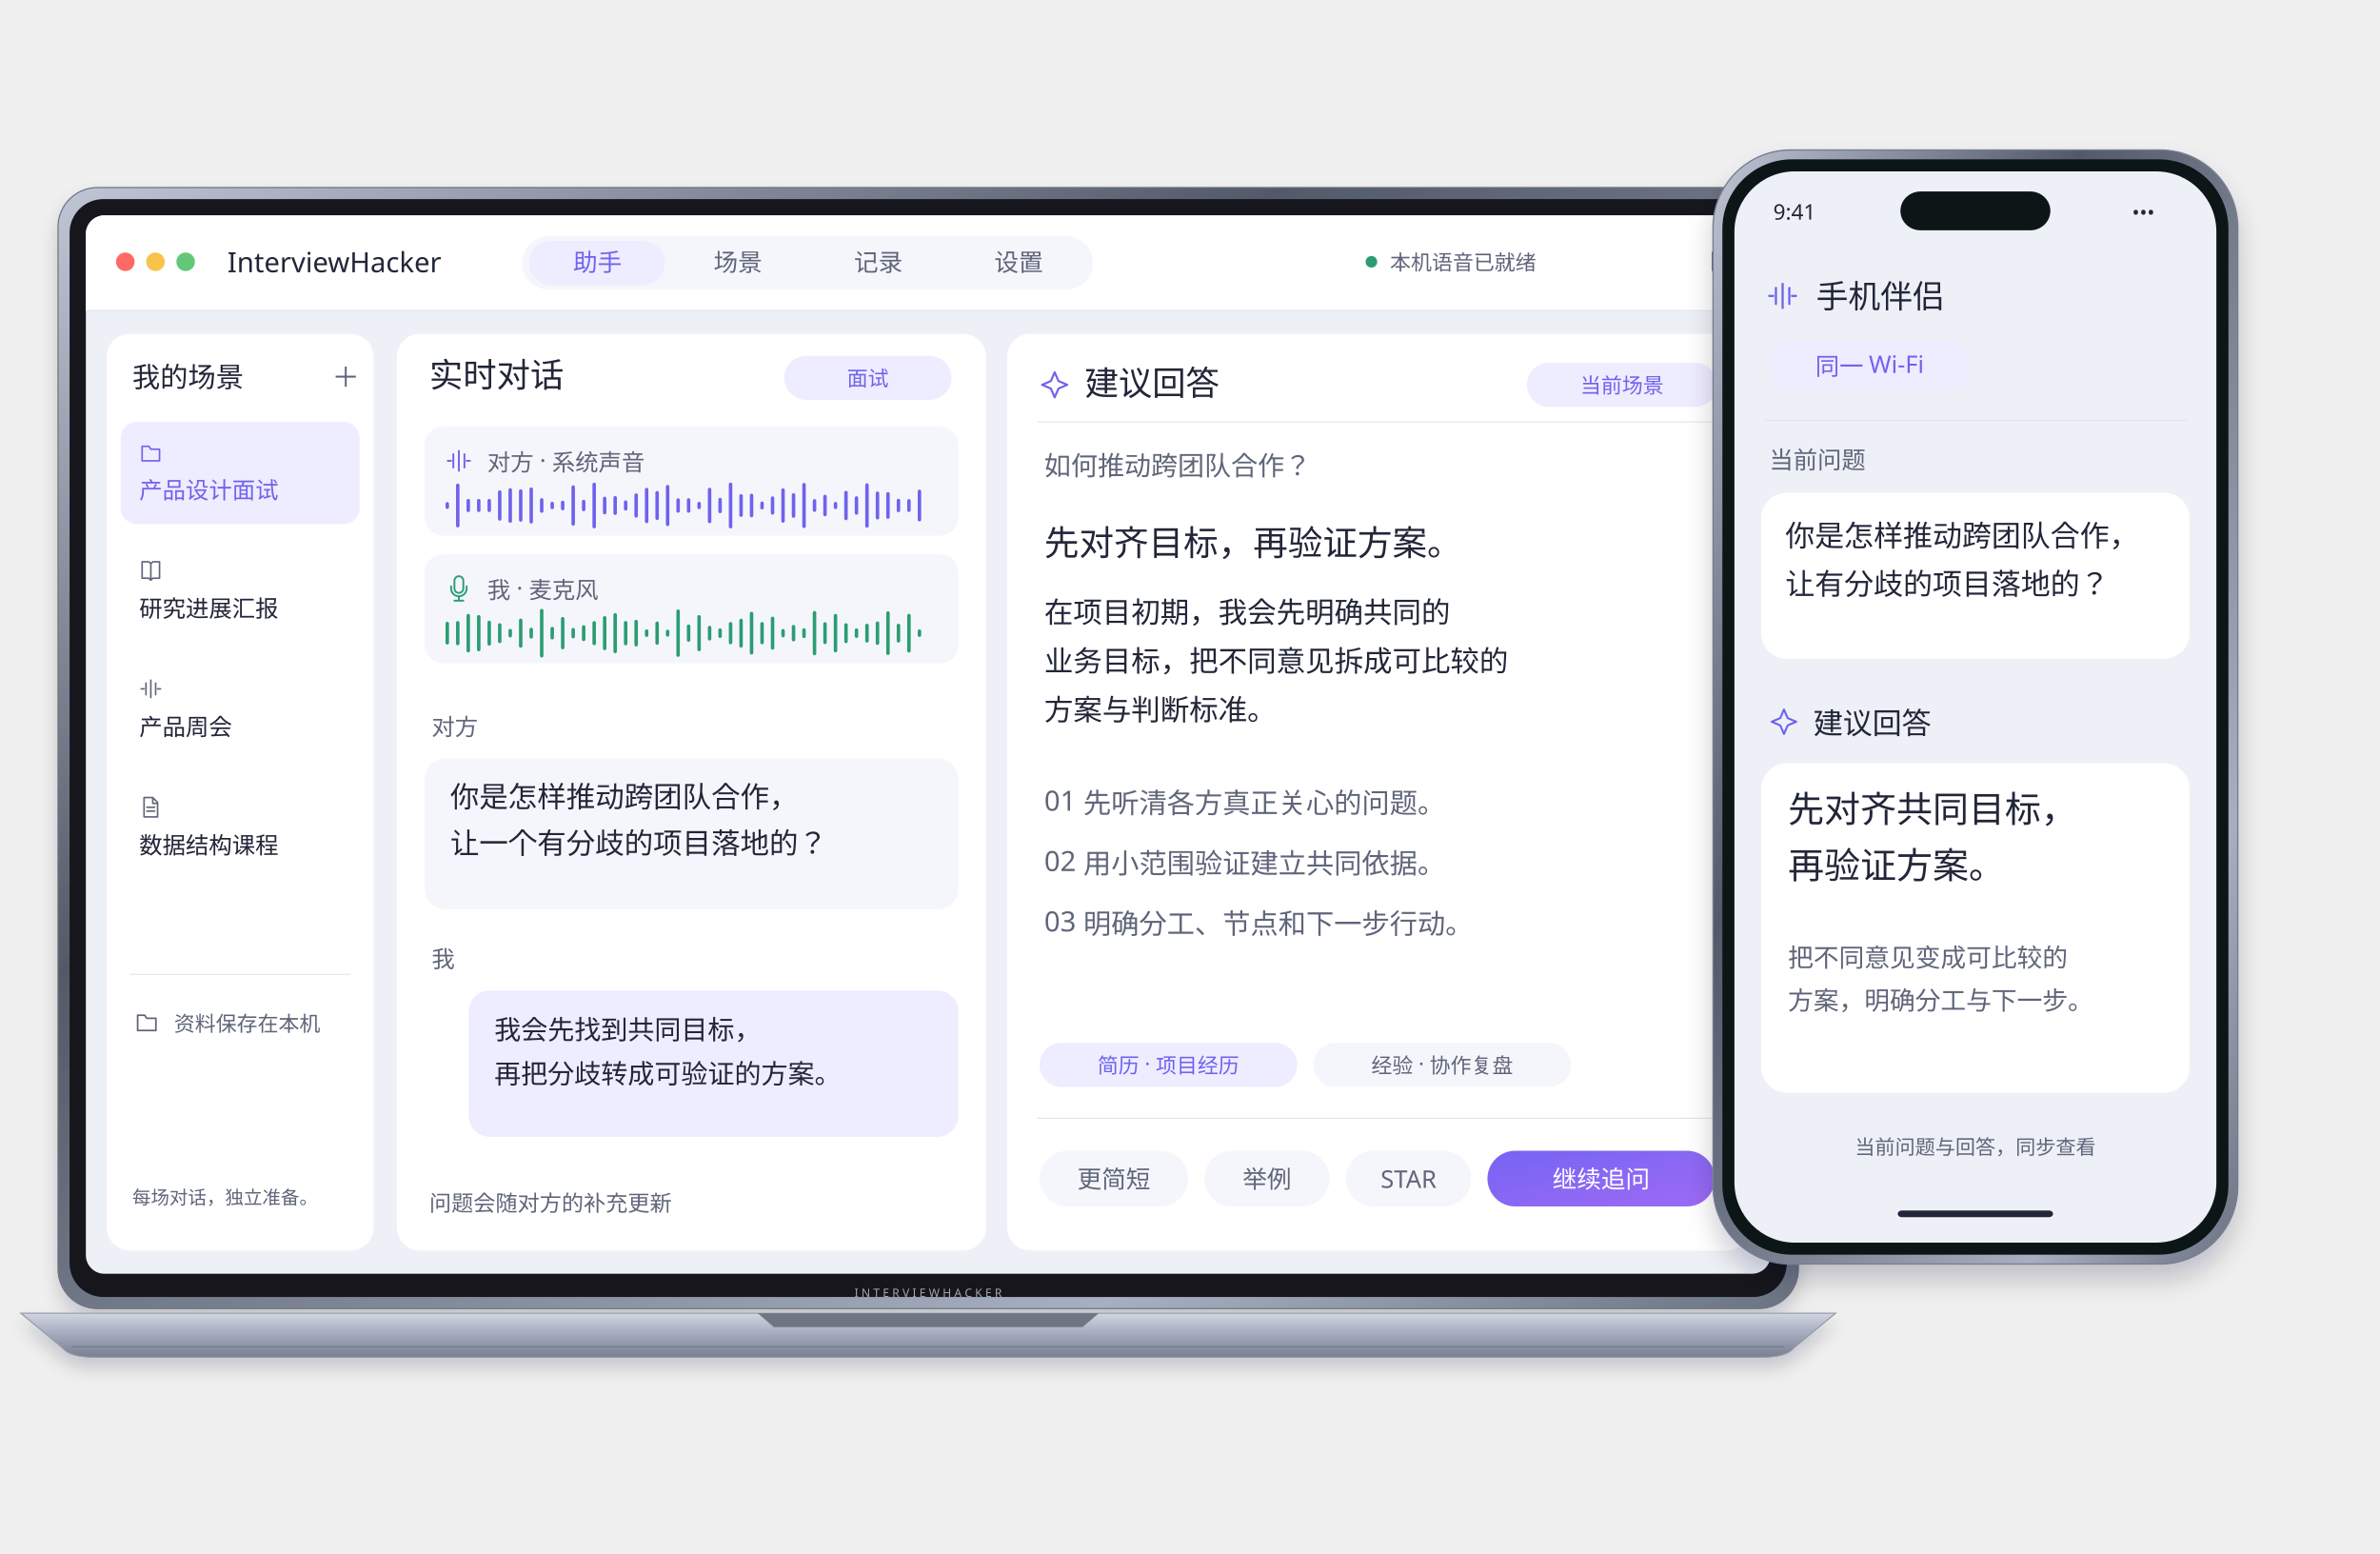
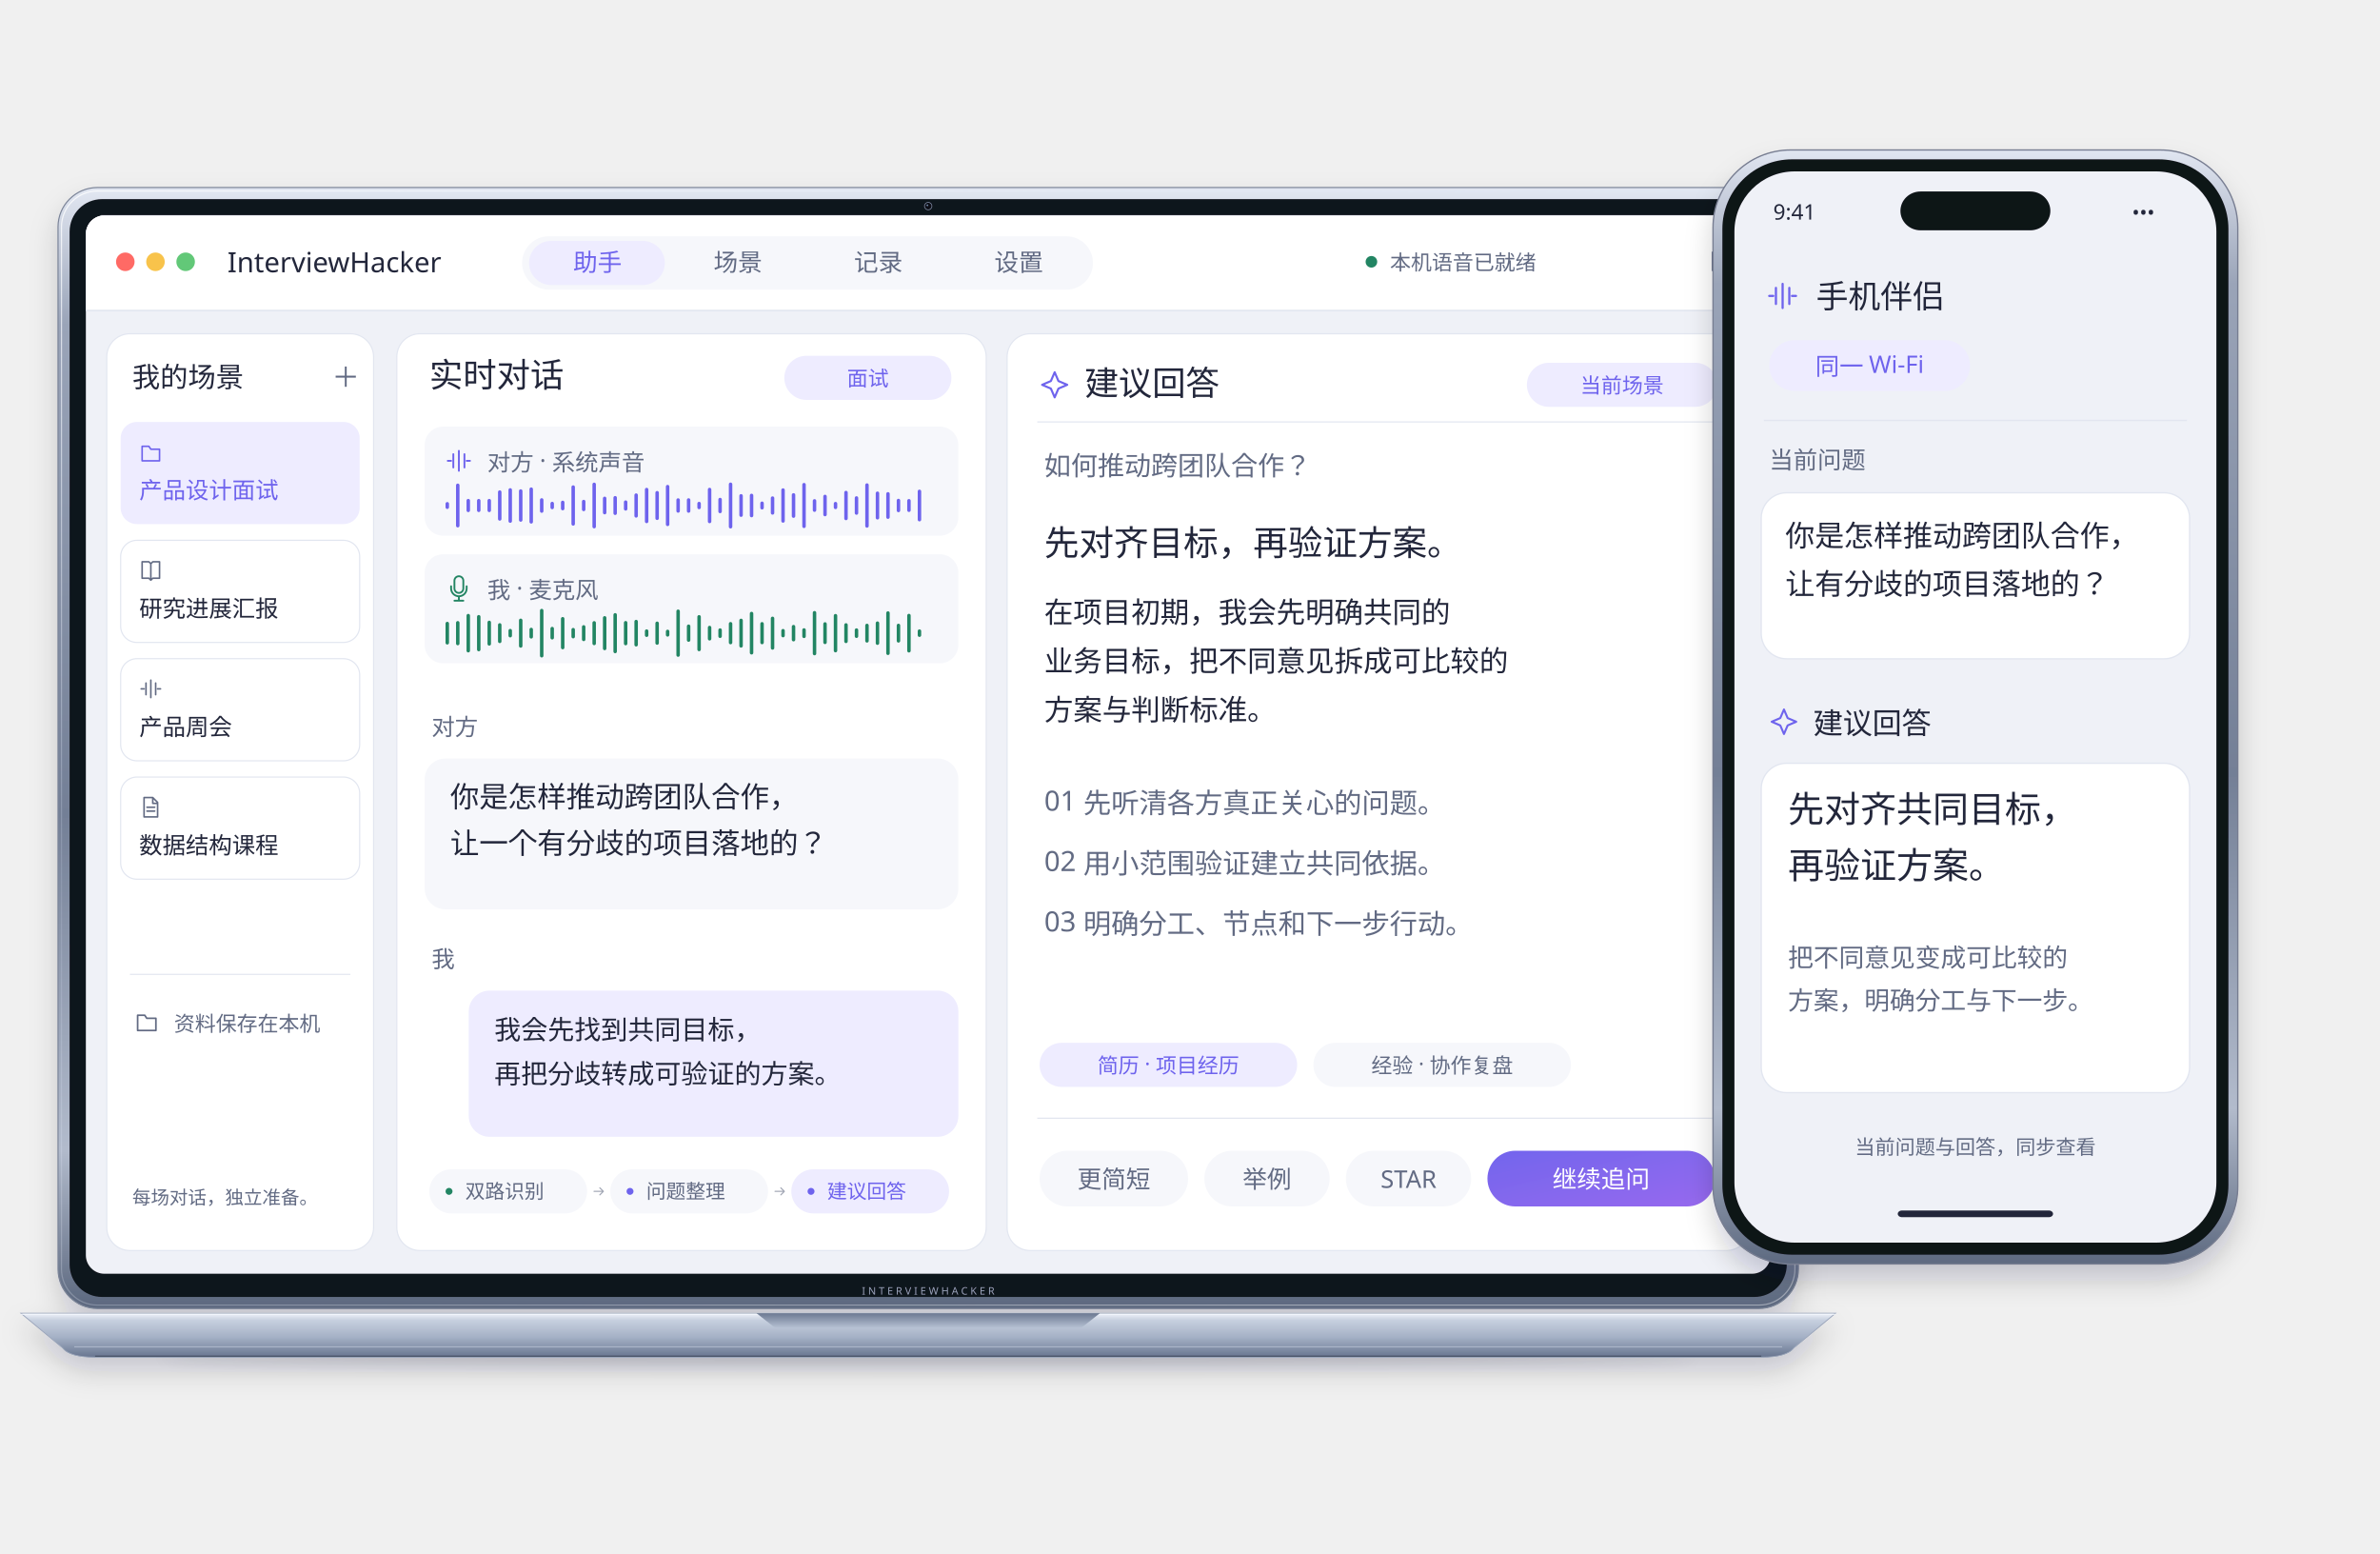
<svg xmlns="http://www.w3.org/2000/svg" width="1600" height="1044" viewBox="0 0 1600 1044" fill="none">
  <defs>
    <linearGradient id="accent" x1="0" y1="0" x2="1" y2="1">
-       <stop stop-color="#7564f4" />
-       <stop offset="1" stop-color="#9e6af4" />
-     </linearGradient>
-     <linearGradient id="metal" x1="0" y1="0" x2="1" y2="1">
-       <stop stop-color="#bfc5d4" />
-       <stop offset=".35" stop-color="#525968" />
-       <stop offset=".8" stop-color="#a7afc0" />
-       <stop offset="1" stop-color="#6b7383" />
+       <stop stop-color="#7265ed" />
+       <stop offset="1" stop-color="#9769ee" />
+     </linearGradient>
+     <linearGradient id="metal" x1="0" y1="0" x2="0" y2="1">
+       <stop stop-color="#e1e6f1" />
+       <stop offset=".12" stop-color="#9aa4b8" />
+       <stop offset=".56" stop-color="#737f96" />
+       <stop offset=".86" stop-color="#b2bbcc" />
+       <stop offset="1" stop-color="#5d6980" />
+     </linearGradient>
+     <linearGradient id="rim-light" x1="0" y1="0" x2=".7" y2="1">
+       <stop stop-color="#fff" stop-opacity=".8" />
+       <stop offset=".42" stop-color="#e0e8fb" stop-opacity=".14" />
+       <stop offset="1" stop-color="#fff" stop-opacity=".4" />
    </linearGradient>
    <linearGradient id="base" x1="0" y1="0" x2="0" y2="1">
-       <stop stop-color="#d2d6e1" />
-       <stop offset=".35" stop-color="#aeb5c6" />
-       <stop offset="1" stop-color="#777f90" />
+       <stop stop-color="#f0f3fa" />
+       <stop offset=".16" stop-color="#c7d0df" />
+       <stop offset=".55" stop-color="#a4b0c5" />
+       <stop offset="1" stop-color="#67758f" />
+     </linearGradient>
+     <linearGradient id="notch" x1="0" y1="0" x2="0" y2="1">
+       <stop stop-color="#6c7991" />
+       <stop offset="1" stop-color="#b8c3d5" />
    </linearGradient>
    <clipPath id="display">
      <rect x="74" y="42" width="1452" height="912" rx="16" />
    </clipPath>
-     <filter id="device-shadow" x="-10%" y="-10%" width="120%" height="135%">
-       <feDropShadow dx="0" dy="9" stdDeviation="8" flood-color="#0e1427" flood-opacity=".18" />
+     <filter id="device-shadow" x="-8%" y="-6%" width="116%" height="126%">
+       <feDropShadow dx="0" dy="12" stdDeviation="12" flood-color="#0d1426" flood-opacity=".17" />
+     </filter>
+     <filter id="contact-shadow" x="-10%" y="-100%" width="120%" height="300%">
+       <feGaussianBlur stdDeviation="6" />
    </filter>
    <filter id="card-shadow" x="-20%" y="-20%" width="140%" height="160%">
-       <feDropShadow dx="0" dy="22" stdDeviation="22" flood-color="#0e1427" flood-opacity=".18" />
+       <feDropShadow dx="0" dy="15" stdDeviation="17" flood-color="#0d1426" flood-opacity=".16" />
    </filter>
    <filter id="phone-shadow" x="-20%" y="-10%" width="140%" height="130%">
-       <feDropShadow dx="0" dy="12" stdDeviation="10" flood-color="#0e1427" flood-opacity=".2" />
+       <feDropShadow dx="0" dy="12" stdDeviation="10" flood-color="#0d1426" flood-opacity=".18" />
    </filter>
  </defs>
  <g font-family="'HarmonyOS Sans SC','PingFang SC','Microsoft YaHei',sans-serif" text-rendering="geometricPrecision">
    <g transform="translate(0 112) scale(.78)">
+       <ellipse cx="800" cy="1026" rx="660" ry="6" fill="#101626" opacity=".16" filter="url(#contact-shadow)" />
      <g filter="url(#device-shadow)">
-         <rect x="50" y="18" width="1500" height="966" rx="34" fill="url(#metal)" stroke="#6e7283" />
-         <rect x="60" y="28" width="1480" height="946" rx="29" fill="#12141b" stroke="none" />
+         <rect x="50" y="18" width="1500" height="966" rx="34" fill="url(#metal)" stroke="#7b8498" />
+         <rect x="53" y="21" width="1494" height="960" rx="31" fill="none" stroke="url(#rim-light)" />
+         <rect x="60" y="28" width="1480" height="946" rx="28" fill="#10131b" stroke="none" />
+         <path d="M87 42H1513" stroke="#bfc8db" stroke-opacity=".25" />
+         <circle cx="800" cy="34" r="3.2" fill="#090d15" stroke="#8491aa" stroke-width=".6" />
+         <circle cx="799.3" cy="33.3" r=".8" fill="#7186a5" />
        <g clip-path="url(#display)">
-           <rect x="74" y="42" width="1452" height="912" rx="16" fill="#eef0f7" stroke="none" />
-           <rect x="74" y="42" width="1452" height="82" rx="0" fill="#ffffff" stroke="none" />
-           <path d="M74 124H1526" stroke="#e3e6ef" />
+           <rect x="74" y="42" width="1452" height="912" rx="16" fill="#eff1f7" stroke="none" />
+           <rect x="74" y="42" width="1452" height="82" rx="0" fill="#ffffff" stroke="#e2e6f0" />
+           <path d="M74 124H1526" stroke="#e2e6f0" />
          <circle cx="108" cy="82" r="8" fill="#ff6a65" />
          <circle cx="134" cy="82" r="8" fill="#f8c34b" />
          <circle cx="160" cy="82" r="8" fill="#62c878" />
-           <text x="196" y="91" font-size="24" font-weight="500" fill="#222538">InterviewHacker</text>
-           <rect x="450" y="60" width="492" height="46" rx="23" fill="#f5f6fb" stroke="none" />
+           <text x="196" y="91" font-size="24" font-weight="500" fill="#24283b">InterviewHacker</text>
+           <rect x="450" y="60" width="492" height="46" rx="23" fill="#f6f7fb" stroke="none" />
          <rect x="456" y="64" width="117" height="38" rx="19" fill="#eeecff" stroke="none" />
          <text x="515" y="90" font-size="21" font-weight="500" fill="#6e63ed" text-anchor="middle">助手</text>
-           <text x="636" y="90" font-size="21" font-weight="500" fill="#5f657a" text-anchor="middle">场景</text>
-           <text x="757" y="90" font-size="21" font-weight="500" fill="#5f657a" text-anchor="middle">记录</text>
-           <text x="878" y="90" font-size="21" font-weight="500" fill="#5f657a" text-anchor="middle">设置</text>
-           <circle cx="1182" cy="82" r="5" fill="#2b9d72" />
-           <text x="1198" y="89" font-size="18" font-weight="400" fill="#5f657a">本机语音已就绪</text>
-           <text x="1473" y="90" font-size="23" font-weight="400" fill="#5f657a">Ⅱ</text>
-           <rect x="92" y="144" width="230" height="790" rx="20" fill="#ffffff" stroke="none" />
-           <text x="114" y="190" font-size="24" font-weight="500" fill="#222538">我的场景</text>
-           <text x="286" y="190" font-size="24" font-weight="400" fill="#5f657a">＋</text>
+           <text x="636" y="90" font-size="21" font-weight="500" fill="#626b83" text-anchor="middle">场景</text>
+           <text x="757" y="90" font-size="21" font-weight="500" fill="#626b83" text-anchor="middle">记录</text>
+           <text x="878" y="90" font-size="21" font-weight="500" fill="#626b83" text-anchor="middle">设置</text>
+           <circle cx="1182" cy="82" r="5" fill="#248563" />
+           <text x="1198" y="89" font-size="18" font-weight="400" fill="#626b83">本机语音已就绪</text>
+           <text x="1473" y="90" font-size="23" font-weight="400" fill="#626b83">Ⅱ</text>
+           <rect x="92" y="144" width="230" height="790" rx="20" fill="#ffffff" stroke="#e2e6f0" />
+           <text x="114" y="190" font-size="24" font-weight="500" fill="#24283b">我的场景</text>
+           <text x="286" y="190" font-size="24" font-weight="400" fill="#626b83">＋</text>
          <rect x="104" y="220" width="206" height="88" rx="14" fill="#eeecff" stroke="none" />
          <g transform="translate(120 236) scale(0.8333333)" fill="none" stroke="#6e63ed" stroke-width="1.65" stroke-linecap="round" stroke-linejoin="round">
            <path d="M3 6h7l2 3h9v12H3z" />
          </g>
          <text x="120" y="286" font-size="20" font-weight="500" fill="#6e63ed">产品设计面试</text>
-           <rect x="104" y="322" width="206" height="88" rx="14" fill="#ffffff" stroke="none" />
-           <g transform="translate(120 338) scale(0.8333333)" fill="none" stroke="#5f657a" stroke-width="1.65" stroke-linecap="round" stroke-linejoin="round">
+           <rect x="104" y="322" width="206" height="88" rx="14" fill="#ffffff" stroke="#e2e6f0" />
+           <g transform="translate(120 338) scale(0.8333333)" fill="none" stroke="#626b83" stroke-width="1.65" stroke-linecap="round" stroke-linejoin="round">
            <path d="M3 3h7l2 2 2-2h7v17h-7l-2 2-2-2H3zM12 5v17" />
          </g>
-           <text x="120" y="388" font-size="20" font-weight="400" fill="#222538">研究进展汇报</text>
-           <rect x="104" y="424" width="206" height="88" rx="14" fill="#ffffff" stroke="none" />
-           <g transform="translate(120 440) scale(0.8333333)" fill="none" stroke="#5f657a" stroke-width="1.65" stroke-linecap="round" stroke-linejoin="round">
+           <text x="120" y="388" font-size="20" font-weight="400" fill="#24283b">研究进展汇报</text>
+           <rect x="104" y="424" width="206" height="88" rx="14" fill="#ffffff" stroke="#e2e6f0" />
+           <g transform="translate(120 440) scale(0.8333333)" fill="none" stroke="#626b83" stroke-width="1.65" stroke-linecap="round" stroke-linejoin="round">
            <path d="M2 12h3m2-6v12m5-15v18m5-15v12m2-6h3" />
          </g>
-           <text x="120" y="490" font-size="20" font-weight="400" fill="#222538">产品周会</text>
-           <rect x="104" y="526" width="206" height="88" rx="14" fill="#ffffff" stroke="none" />
-           <g transform="translate(120 542) scale(0.8333333)" fill="none" stroke="#5f657a" stroke-width="1.65" stroke-linecap="round" stroke-linejoin="round">
+           <text x="120" y="490" font-size="20" font-weight="400" fill="#24283b">产品周会</text>
+           <rect x="104" y="526" width="206" height="88" rx="14" fill="#ffffff" stroke="#e2e6f0" />
+           <g transform="translate(120 542) scale(0.8333333)" fill="none" stroke="#626b83" stroke-width="1.65" stroke-linecap="round" stroke-linejoin="round">
            <path d="M5 2h9l5 5v15H5zM14 2v6h5M8 12h8M8 16h8" />
          </g>
-           <text x="120" y="592" font-size="20" font-weight="400" fill="#222538">数据结构课程</text>
-           <path d="M112 696H302" stroke="#e3e6ef" />
-           <g transform="translate(116 726) scale(0.875)" fill="none" stroke="#5f657a" stroke-width="1.65" stroke-linecap="round" stroke-linejoin="round">
+           <text x="120" y="592" font-size="20" font-weight="400" fill="#24283b">数据结构课程</text>
+           <path d="M112 696H302" stroke="#e2e6f0" />
+           <g transform="translate(116 726) scale(0.875)" fill="none" stroke="#626b83" stroke-width="1.65" stroke-linecap="round" stroke-linejoin="round">
            <path d="M3 6h7l2 3h9v12H3z" />
          </g>
-           <text x="150" y="745" font-size="18" font-weight="400" fill="#5f657a">资料保存在本机</text>
-           <text x="114" y="894" font-size="16" font-weight="400" fill="#5f657a">每场对话，独立准备。</text>
-           <rect x="342" y="144" width="508" height="790" rx="20" fill="#ffffff" stroke="none" />
-           <rect x="868" y="144" width="640" height="790" rx="20" fill="#ffffff" stroke="none" />
-           <text x="370" y="190" font-size="29" font-weight="500" fill="#222538">实时对话</text>
+           <text x="150" y="745" font-size="18" font-weight="400" fill="#626b83">资料保存在本机</text>
+           <text x="114" y="894" font-size="16" font-weight="400" fill="#626b83">每场对话，独立准备。</text>
+           <rect x="342" y="144" width="508" height="790" rx="20" fill="#ffffff" stroke="#e2e6f0" />
+           <rect x="868" y="144" width="640" height="790" rx="20" fill="#ffffff" stroke="#e2e6f0" />
+           <text x="370" y="190" font-size="29" font-weight="500" fill="#24283b">实时对话</text>
          <rect x="676" y="163" width="144" height="38" rx="19" fill="#eeecff" stroke="none" />
          <text x="748" y="189" font-size="18" font-weight="500" fill="#6e63ed" text-anchor="middle">面试</text>
-           <rect x="366" y="224" width="460" height="94" rx="16" fill="#f5f6fb" stroke="none" />
+           <rect x="366" y="224" width="460" height="94" rx="16" fill="#f6f7fb" stroke="none" />
          <g transform="translate(384 242) scale(0.9583333)" fill="none" stroke="#6e63ed" stroke-width="1.65" stroke-linecap="round" stroke-linejoin="round">
            <path d="M2 12h3m2-6v12m5-15v18m5-15v12m2-6h3" />
          </g>
-           <text x="420" y="262" font-size="20" font-weight="400" fill="#5f657a">对方 · 系统声音</text>
+           <text x="420" y="262" font-size="20" font-weight="400" fill="#626b83">对方 · 系统声音</text>
          <rect x="384" y="289" width="3" height="6" rx="1.5" fill="#6e63ed" stroke="none" />
-           <rect x="393.043" y="273.085" width="3" height="37.83" rx="1.5" fill="#6e63ed" stroke="none" />
-           <rect x="402.087" y="286.285" width="3" height="11.43" rx="1.5" fill="#6e63ed" stroke="none" />
+           <rect x="393.04" y="273.08" width="3" height="37.83" rx="1.5" fill="#6e63ed" stroke="none" />
+           <rect x="402.09" y="286.29" width="3" height="11.43" rx="1.5" fill="#6e63ed" stroke="none" />
          <rect x="411.13" y="286.33" width="3" height="11.34" rx="1.5" fill="#6e63ed" stroke="none" />
-           <rect x="420.174" y="286.295" width="3" height="11.41" rx="1.5" fill="#6e63ed" stroke="none" />
-           <rect x="429.217" y="278.9" width="3" height="26.2" rx="1.5" fill="#6e63ed" stroke="none" />
-           <rect x="438.261" y="277.05" width="3" height="29.9" rx="1.5" fill="#6e63ed" stroke="none" />
-           <rect x="447.304" y="277.995" width="3" height="28.01" rx="1.5" fill="#6e63ed" stroke="none" />
-           <rect x="456.348" y="276.4" width="3" height="31.2" rx="1.5" fill="#6e63ed" stroke="none" />
-           <rect x="465.391" y="285.685" width="3" height="12.63" rx="1.5" fill="#6e63ed" stroke="none" />
-           <rect x="474.435" y="288.785" width="3" height="6.43" rx="1.5" fill="#6e63ed" stroke="none" />
-           <rect x="483.478" y="287.815" width="3" height="8.37" rx="1.5" fill="#6e63ed" stroke="none" />
-           <rect x="492.522" y="274.6" width="3" height="34.8" rx="1.5" fill="#6e63ed" stroke="none" />
-           <rect x="501.565" y="287.075" width="3" height="9.85" rx="1.5" fill="#6e63ed" stroke="none" />
-           <rect x="510.609" y="272.275" width="3" height="39.45" rx="1.5" fill="#6e63ed" stroke="none" />
-           <rect x="519.652" y="284.345" width="3" height="15.31" rx="1.5" fill="#6e63ed" stroke="none" />
-           <rect x="528.696" y="283.81" width="3" height="16.38" rx="1.5" fill="#6e63ed" stroke="none" />
-           <rect x="537.739" y="287.57" width="3" height="8.86" rx="1.5" fill="#6e63ed" stroke="none" />
-           <rect x="546.783" y="281.53" width="3" height="20.94" rx="1.5" fill="#6e63ed" stroke="none" />
-           <rect x="555.826" y="276.75" width="3" height="30.5" rx="1.5" fill="#6e63ed" stroke="none" />
+           <rect x="420.17" y="286.3" width="3" height="11.41" rx="1.5" fill="#6e63ed" stroke="none" />
+           <rect x="429.22" y="278.9" width="3" height="26.2" rx="1.5" fill="#6e63ed" stroke="none" />
+           <rect x="438.26" y="277.05" width="3" height="29.9" rx="1.5" fill="#6e63ed" stroke="none" />
+           <rect x="447.3" y="278" width="3" height="28.01" rx="1.5" fill="#6e63ed" stroke="none" />
+           <rect x="456.35" y="276.4" width="3" height="31.2" rx="1.5" fill="#6e63ed" stroke="none" />
+           <rect x="465.39" y="285.69" width="3" height="12.63" rx="1.5" fill="#6e63ed" stroke="none" />
+           <rect x="474.43" y="288.79" width="3" height="6.43" rx="1.5" fill="#6e63ed" stroke="none" />
+           <rect x="483.48" y="287.81" width="3" height="8.37" rx="1.5" fill="#6e63ed" stroke="none" />
+           <rect x="492.52" y="274.6" width="3" height="34.8" rx="1.5" fill="#6e63ed" stroke="none" />
+           <rect x="501.57" y="287.07" width="3" height="9.85" rx="1.5" fill="#6e63ed" stroke="none" />
+           <rect x="510.61" y="272.27" width="3" height="39.45" rx="1.5" fill="#6e63ed" stroke="none" />
+           <rect x="519.65" y="284.35" width="3" height="15.31" rx="1.5" fill="#6e63ed" stroke="none" />
+           <rect x="528.7" y="283.81" width="3" height="16.38" rx="1.5" fill="#6e63ed" stroke="none" />
+           <rect x="537.74" y="287.57" width="3" height="8.86" rx="1.5" fill="#6e63ed" stroke="none" />
+           <rect x="546.78" y="281.53" width="3" height="20.94" rx="1.5" fill="#6e63ed" stroke="none" />
+           <rect x="555.83" y="276.75" width="3" height="30.5" rx="1.5" fill="#6e63ed" stroke="none" />
          <rect x="564.87" y="279.48" width="3" height="25.04" rx="1.5" fill="#6e63ed" stroke="none" />
-           <rect x="573.913" y="274.22" width="3" height="35.56" rx="1.5" fill="#6e63ed" stroke="none" />
-           <rect x="582.957" y="285.765" width="3" height="12.47" rx="1.5" fill="#6e63ed" stroke="none" />
-           <rect x="592" y="285.725" width="3" height="12.55" rx="1.5" fill="#6e63ed" stroke="none" />
-           <rect x="601.043" y="288.795" width="3" height="6.41" rx="1.5" fill="#6e63ed" stroke="none" />
-           <rect x="610.087" y="276.72" width="3" height="30.56" rx="1.5" fill="#6e63ed" stroke="none" />
-           <rect x="619.13" y="285.345" width="3" height="13.31" rx="1.5" fill="#6e63ed" stroke="none" />
-           <rect x="628.174" y="272.2" width="3" height="39.6" rx="1.5" fill="#6e63ed" stroke="none" />
-           <rect x="637.217" y="282.16" width="3" height="19.68" rx="1.5" fill="#6e63ed" stroke="none" />
-           <rect x="646.261" y="281.81" width="3" height="20.38" rx="1.5" fill="#6e63ed" stroke="none" />
-           <rect x="655.304" y="288.55" width="3" height="6.9" rx="1.5" fill="#6e63ed" stroke="none" />
-           <rect x="664.348" y="284.095" width="3" height="15.81" rx="1.5" fill="#6e63ed" stroke="none" />
-           <rect x="673.391" y="277.165" width="3" height="29.67" rx="1.5" fill="#6e63ed" stroke="none" />
-           <rect x="682.435" y="281.345" width="3" height="21.31" rx="1.5" fill="#6e63ed" stroke="none" />
-           <rect x="691.478" y="272.54" width="3" height="38.92" rx="1.5" fill="#6e63ed" stroke="none" />
-           <rect x="700.522" y="286.49" width="3" height="11.02" rx="1.5" fill="#6e63ed" stroke="none" />
-           <rect x="709.565" y="282.69" width="3" height="18.62" rx="1.5" fill="#6e63ed" stroke="none" />
-           <rect x="718.609" y="288.865" width="3" height="6.27" rx="1.5" fill="#6e63ed" stroke="none" />
-           <rect x="727.652" y="279.31" width="3" height="25.38" rx="1.5" fill="#6e63ed" stroke="none" />
-           <rect x="736.696" y="283.99" width="3" height="16.02" rx="1.5" fill="#6e63ed" stroke="none" />
-           <rect x="745.739" y="272.855" width="3" height="38.29" rx="1.5" fill="#6e63ed" stroke="none" />
-           <rect x="754.783" y="279.925" width="3" height="24.15" rx="1.5" fill="#6e63ed" stroke="none" />
-           <rect x="763.826" y="280.445" width="3" height="23.11" rx="1.5" fill="#6e63ed" stroke="none" />
-           <rect x="772.87" y="286.195" width="3" height="11.61" rx="1.5" fill="#6e63ed" stroke="none" />
-           <rect x="781.913" y="286.395" width="3" height="11.21" rx="1.5" fill="#6e63ed" stroke="none" />
-           <rect x="790.957" y="278.295" width="3" height="27.41" rx="1.5" fill="#6e63ed" stroke="none" />
-           <rect x="366" y="334" width="460" height="94" rx="16" fill="#f5f6fb" stroke="none" />
-           <g transform="translate(384 352) scale(0.9583333)" fill="none" stroke="#2b9d72" stroke-width="1.65" stroke-linecap="round" stroke-linejoin="round">
+           <rect x="573.91" y="274.22" width="3" height="35.56" rx="1.5" fill="#6e63ed" stroke="none" />
+           <rect x="582.96" y="285.76" width="3" height="12.47" rx="1.5" fill="#6e63ed" stroke="none" />
+           <rect x="592" y="285.73" width="3" height="12.55" rx="1.5" fill="#6e63ed" stroke="none" />
+           <rect x="601.04" y="288.8" width="3" height="6.41" rx="1.5" fill="#6e63ed" stroke="none" />
+           <rect x="610.09" y="276.72" width="3" height="30.56" rx="1.5" fill="#6e63ed" stroke="none" />
+           <rect x="619.13" y="285.35" width="3" height="13.31" rx="1.5" fill="#6e63ed" stroke="none" />
+           <rect x="628.17" y="272.2" width="3" height="39.6" rx="1.5" fill="#6e63ed" stroke="none" />
+           <rect x="637.22" y="282.16" width="3" height="19.68" rx="1.5" fill="#6e63ed" stroke="none" />
+           <rect x="646.26" y="281.81" width="3" height="20.38" rx="1.5" fill="#6e63ed" stroke="none" />
+           <rect x="655.3" y="288.55" width="3" height="6.9" rx="1.5" fill="#6e63ed" stroke="none" />
+           <rect x="664.35" y="284.1" width="3" height="15.81" rx="1.5" fill="#6e63ed" stroke="none" />
+           <rect x="673.39" y="277.17" width="3" height="29.67" rx="1.5" fill="#6e63ed" stroke="none" />
+           <rect x="682.43" y="281.35" width="3" height="21.31" rx="1.5" fill="#6e63ed" stroke="none" />
+           <rect x="691.48" y="272.54" width="3" height="38.92" rx="1.5" fill="#6e63ed" stroke="none" />
+           <rect x="700.52" y="286.49" width="3" height="11.02" rx="1.5" fill="#6e63ed" stroke="none" />
+           <rect x="709.57" y="282.69" width="3" height="18.62" rx="1.5" fill="#6e63ed" stroke="none" />
+           <rect x="718.61" y="288.87" width="3" height="6.27" rx="1.5" fill="#6e63ed" stroke="none" />
+           <rect x="727.65" y="279.31" width="3" height="25.38" rx="1.5" fill="#6e63ed" stroke="none" />
+           <rect x="736.7" y="283.99" width="3" height="16.02" rx="1.5" fill="#6e63ed" stroke="none" />
+           <rect x="745.74" y="272.86" width="3" height="38.29" rx="1.5" fill="#6e63ed" stroke="none" />
+           <rect x="754.78" y="279.93" width="3" height="24.15" rx="1.5" fill="#6e63ed" stroke="none" />
+           <rect x="763.83" y="280.44" width="3" height="23.11" rx="1.5" fill="#6e63ed" stroke="none" />
+           <rect x="772.87" y="286.19" width="3" height="11.61" rx="1.5" fill="#6e63ed" stroke="none" />
+           <rect x="781.91" y="286.39" width="3" height="11.21" rx="1.5" fill="#6e63ed" stroke="none" />
+           <rect x="790.96" y="278.3" width="3" height="27.41" rx="1.5" fill="#6e63ed" stroke="none" />
+           <rect x="366" y="334" width="460" height="94" rx="16" fill="#f6f7fb" stroke="none" />
+           <g transform="translate(384 352) scale(0.9583333)" fill="none" stroke="#248563" stroke-width="1.65" stroke-linecap="round" stroke-linejoin="round">
            <path d="M8 5a4 4 0 0 1 8 0v7a4 4 0 0 1-8 0zM5 10v2a7 7 0 0 0 14 0v-2M12 19v4M8 23h8" />
          </g>
-           <text x="420" y="372" font-size="20" font-weight="400" fill="#5f657a">我 · 麦克风</text>
-           <rect x="384" y="392.19" width="3" height="19.62" rx="1.5" fill="#2b9d72" stroke="none" />
-           <rect x="393.043" y="391.535" width="3" height="20.93" rx="1.5" fill="#2b9d72" stroke="none" />
-           <rect x="402.087" y="385.37" width="3" height="33.26" rx="1.5" fill="#2b9d72" stroke="none" />
-           <rect x="411.13" y="386.35" width="3" height="31.3" rx="1.5" fill="#2b9d72" stroke="none" />
-           <rect x="420.174" y="391.215" width="3" height="21.57" rx="1.5" fill="#2b9d72" stroke="none" />
-           <rect x="429.217" y="393.385" width="3" height="17.23" rx="1.5" fill="#2b9d72" stroke="none" />
-           <rect x="438.261" y="398.305" width="3" height="7.39" rx="1.5" fill="#2b9d72" stroke="none" />
-           <rect x="447.304" y="389.445" width="3" height="25.11" rx="1.5" fill="#2b9d72" stroke="none" />
-           <rect x="456.348" y="397.32" width="3" height="9.36" rx="1.5" fill="#2b9d72" stroke="none" />
-           <rect x="465.391" y="381.03" width="3" height="41.94" rx="1.5" fill="#2b9d72" stroke="none" />
-           <rect x="474.435" y="396.535" width="3" height="10.93" rx="1.5" fill="#2b9d72" stroke="none" />
-           <rect x="483.478" y="388.07" width="3" height="27.86" rx="1.5" fill="#2b9d72" stroke="none" />
-           <rect x="492.522" y="397.48" width="3" height="9.04" rx="1.5" fill="#2b9d72" stroke="none" />
-           <rect x="501.565" y="395.085" width="3" height="13.83" rx="1.5" fill="#2b9d72" stroke="none" />
-           <rect x="510.609" y="391.605" width="3" height="20.79" rx="1.5" fill="#2b9d72" stroke="none" />
-           <rect x="519.652" y="387.285" width="3" height="29.43" rx="1.5" fill="#2b9d72" stroke="none" />
-           <rect x="528.696" y="384.685" width="3" height="34.63" rx="1.5" fill="#2b9d72" stroke="none" />
-           <rect x="537.739" y="391.5" width="3" height="21" rx="1.5" fill="#2b9d72" stroke="none" />
-           <rect x="546.783" y="390.49" width="3" height="23.02" rx="1.5" fill="#2b9d72" stroke="none" />
-           <rect x="555.826" y="398.7" width="3" height="6.6" rx="1.5" fill="#2b9d72" stroke="none" />
-           <rect x="564.87" y="391.975" width="3" height="20.05" rx="1.5" fill="#2b9d72" stroke="none" />
-           <rect x="573.913" y="398.99" width="3" height="6.02" rx="1.5" fill="#2b9d72" stroke="none" />
-           <rect x="582.957" y="381.605" width="3" height="40.79" rx="1.5" fill="#2b9d72" stroke="none" />
-           <rect x="592" y="394.52" width="3" height="14.96" rx="1.5" fill="#2b9d72" stroke="none" />
-           <rect x="601.043" y="386.405" width="3" height="31.19" rx="1.5" fill="#2b9d72" stroke="none" />
-           <rect x="610.087" y="395.635" width="3" height="12.73" rx="1.5" fill="#2b9d72" stroke="none" />
-           <rect x="619.13" y="397.81" width="3" height="8.38" rx="1.5" fill="#2b9d72" stroke="none" />
-           <rect x="628.174" y="392.38" width="3" height="19.24" rx="1.5" fill="#2b9d72" stroke="none" />
-           <rect x="637.217" y="389.515" width="3" height="24.97" rx="1.5" fill="#2b9d72" stroke="none" />
-           <rect x="646.261" y="383.575" width="3" height="36.85" rx="1.5" fill="#2b9d72" stroke="none" />
-           <rect x="655.304" y="392.415" width="3" height="19.17" rx="1.5" fill="#2b9d72" stroke="none" />
-           <rect x="664.348" y="387.735" width="3" height="28.53" rx="1.5" fill="#2b9d72" stroke="none" />
-           <rect x="673.391" y="398.37" width="3" height="7.26" rx="1.5" fill="#2b9d72" stroke="none" />
-           <rect x="682.435" y="394.875" width="3" height="14.25" rx="1.5" fill="#2b9d72" stroke="none" />
-           <rect x="691.478" y="397.73" width="3" height="8.54" rx="1.5" fill="#2b9d72" stroke="none" />
-           <rect x="700.522" y="382.89" width="3" height="38.22" rx="1.5" fill="#2b9d72" stroke="none" />
-           <rect x="709.565" y="392.54" width="3" height="18.92" rx="1.5" fill="#2b9d72" stroke="none" />
-           <rect x="718.609" y="385.435" width="3" height="33.13" rx="1.5" fill="#2b9d72" stroke="none" />
-           <rect x="727.652" y="393.39" width="3" height="17.22" rx="1.5" fill="#2b9d72" stroke="none" />
-           <rect x="736.696" y="397.82" width="3" height="8.36" rx="1.5" fill="#2b9d72" stroke="none" />
-           <rect x="745.739" y="393.84" width="3" height="16.32" rx="1.5" fill="#2b9d72" stroke="none" />
-           <rect x="754.783" y="391.86" width="3" height="20.28" rx="1.5" fill="#2b9d72" stroke="none" />
-           <rect x="763.826" y="383.135" width="3" height="37.73" rx="1.5" fill="#2b9d72" stroke="none" />
-           <rect x="772.87" y="393.835" width="3" height="16.33" rx="1.5" fill="#2b9d72" stroke="none" />
-           <rect x="781.913" y="385.3" width="3" height="33.4" rx="1.5" fill="#2b9d72" stroke="none" />
-           <rect x="790.957" y="398.715" width="3" height="6.57" rx="1.5" fill="#2b9d72" stroke="none" />
-           <text x="372" y="490" font-size="20" font-weight="400" fill="#5f657a">对方</text>
-           <rect x="366" y="510" width="460" height="130" rx="18" fill="#f5f6fb" stroke="none" />
-           <text x="388" y="552" font-size="25" font-weight="400" fill="#222538">你是怎样推动跨团队合作，</text>
-           <text x="388" y="592" font-size="25" font-weight="400" fill="#222538">让一个有分歧的项目落地的？</text>
-           <text x="372" y="690" font-size="20" font-weight="400" fill="#5f657a">我</text>
+           <text x="420" y="372" font-size="20" font-weight="400" fill="#626b83">我 · 麦克风</text>
+           <rect x="384" y="392.19" width="3" height="19.62" rx="1.5" fill="#248563" stroke="none" />
+           <rect x="393.04" y="391.54" width="3" height="20.93" rx="1.5" fill="#248563" stroke="none" />
+           <rect x="402.09" y="385.37" width="3" height="33.26" rx="1.5" fill="#248563" stroke="none" />
+           <rect x="411.13" y="386.35" width="3" height="31.3" rx="1.5" fill="#248563" stroke="none" />
+           <rect x="420.17" y="391.21" width="3" height="21.57" rx="1.5" fill="#248563" stroke="none" />
+           <rect x="429.22" y="393.38" width="3" height="17.23" rx="1.5" fill="#248563" stroke="none" />
+           <rect x="438.26" y="398.31" width="3" height="7.39" rx="1.5" fill="#248563" stroke="none" />
+           <rect x="447.3" y="389.44" width="3" height="25.11" rx="1.5" fill="#248563" stroke="none" />
+           <rect x="456.35" y="397.32" width="3" height="9.36" rx="1.5" fill="#248563" stroke="none" />
+           <rect x="465.39" y="381.03" width="3" height="41.94" rx="1.5" fill="#248563" stroke="none" />
+           <rect x="474.43" y="396.54" width="3" height="10.93" rx="1.5" fill="#248563" stroke="none" />
+           <rect x="483.48" y="388.07" width="3" height="27.86" rx="1.5" fill="#248563" stroke="none" />
+           <rect x="492.52" y="397.48" width="3" height="9.04" rx="1.5" fill="#248563" stroke="none" />
+           <rect x="501.57" y="395.08" width="3" height="13.83" rx="1.5" fill="#248563" stroke="none" />
+           <rect x="510.61" y="391.61" width="3" height="20.79" rx="1.5" fill="#248563" stroke="none" />
+           <rect x="519.65" y="387.29" width="3" height="29.43" rx="1.5" fill="#248563" stroke="none" />
+           <rect x="528.7" y="384.69" width="3" height="34.63" rx="1.5" fill="#248563" stroke="none" />
+           <rect x="537.74" y="391.5" width="3" height="21" rx="1.5" fill="#248563" stroke="none" />
+           <rect x="546.78" y="390.49" width="3" height="23.02" rx="1.5" fill="#248563" stroke="none" />
+           <rect x="555.83" y="398.7" width="3" height="6.6" rx="1.5" fill="#248563" stroke="none" />
+           <rect x="564.87" y="391.98" width="3" height="20.05" rx="1.5" fill="#248563" stroke="none" />
+           <rect x="573.91" y="398.99" width="3" height="6.02" rx="1.5" fill="#248563" stroke="none" />
+           <rect x="582.96" y="381.61" width="3" height="40.79" rx="1.5" fill="#248563" stroke="none" />
+           <rect x="592" y="394.52" width="3" height="14.96" rx="1.5" fill="#248563" stroke="none" />
+           <rect x="601.04" y="386.4" width="3" height="31.19" rx="1.5" fill="#248563" stroke="none" />
+           <rect x="610.09" y="395.63" width="3" height="12.73" rx="1.5" fill="#248563" stroke="none" />
+           <rect x="619.13" y="397.81" width="3" height="8.38" rx="1.5" fill="#248563" stroke="none" />
+           <rect x="628.17" y="392.38" width="3" height="19.24" rx="1.5" fill="#248563" stroke="none" />
+           <rect x="637.22" y="389.51" width="3" height="24.97" rx="1.5" fill="#248563" stroke="none" />
+           <rect x="646.26" y="383.57" width="3" height="36.85" rx="1.5" fill="#248563" stroke="none" />
+           <rect x="655.3" y="392.42" width="3" height="19.17" rx="1.5" fill="#248563" stroke="none" />
+           <rect x="664.35" y="387.74" width="3" height="28.53" rx="1.5" fill="#248563" stroke="none" />
+           <rect x="673.39" y="398.37" width="3" height="7.26" rx="1.5" fill="#248563" stroke="none" />
+           <rect x="682.43" y="394.88" width="3" height="14.25" rx="1.5" fill="#248563" stroke="none" />
+           <rect x="691.48" y="397.73" width="3" height="8.54" rx="1.5" fill="#248563" stroke="none" />
+           <rect x="700.52" y="382.89" width="3" height="38.22" rx="1.5" fill="#248563" stroke="none" />
+           <rect x="709.57" y="392.54" width="3" height="18.92" rx="1.5" fill="#248563" stroke="none" />
+           <rect x="718.61" y="385.44" width="3" height="33.13" rx="1.5" fill="#248563" stroke="none" />
+           <rect x="727.65" y="393.39" width="3" height="17.22" rx="1.5" fill="#248563" stroke="none" />
+           <rect x="736.7" y="397.82" width="3" height="8.36" rx="1.5" fill="#248563" stroke="none" />
+           <rect x="745.74" y="393.84" width="3" height="16.32" rx="1.5" fill="#248563" stroke="none" />
+           <rect x="754.78" y="391.86" width="3" height="20.28" rx="1.5" fill="#248563" stroke="none" />
+           <rect x="763.83" y="383.13" width="3" height="37.73" rx="1.5" fill="#248563" stroke="none" />
+           <rect x="772.87" y="393.83" width="3" height="16.33" rx="1.5" fill="#248563" stroke="none" />
+           <rect x="781.91" y="385.3" width="3" height="33.4" rx="1.5" fill="#248563" stroke="none" />
+           <rect x="790.96" y="398.71" width="3" height="6.57" rx="1.5" fill="#248563" stroke="none" />
+           <text x="372" y="490" font-size="20" font-weight="400" fill="#626b83">对方</text>
+           <rect x="366" y="510" width="460" height="130" rx="18" fill="#f6f7fb" stroke="none" />
+           <text x="388" y="552" font-size="25" font-weight="400" fill="#24283b">你是怎样推动跨团队合作，</text>
+           <text x="388" y="592" font-size="25" font-weight="400" fill="#24283b">让一个有分歧的项目落地的？</text>
+           <text x="372" y="690" font-size="20" font-weight="400" fill="#626b83">我</text>
          <rect x="404" y="710" width="422" height="126" rx="18" fill="#eeecff" stroke="none" />
-           <text x="426" y="752" font-size="23" font-weight="400" fill="#222538">我会先找到共同目标，</text>
-           <text x="426" y="790" font-size="23" font-weight="400" fill="#222538">再把分歧转成可验证的方案。</text>
-           <text x="370" y="900" font-size="19" font-weight="400" fill="#5f657a">问题会随对方的补充更新</text>
+           <text x="426" y="752" font-size="23" font-weight="400" fill="#24283b">我会先找到共同目标，</text>
+           <text x="426" y="790" font-size="23" font-weight="400" fill="#24283b">再把分歧转成可验证的方案。</text>
+           <rect x="370" y="864" width="136" height="38" rx="19" fill="#f6f7fb" stroke="none" />
+           <circle cx="387" cy="883" r="3" fill="#248563" />
+           <text x="401" y="889" font-size="17" font-weight="500" fill="#626b83">双路识别</text>
+           <path d="M512 883H520m-3-3 3 3-3 3" stroke="#626b83" stroke-opacity=".6" stroke-linecap="round" stroke-linejoin="round" />
+           <rect x="526" y="864" width="136" height="38" rx="19" fill="#f6f7fb" stroke="none" />
+           <circle cx="543" cy="883" r="3" fill="#6e63ed" />
+           <text x="557" y="889" font-size="17" font-weight="500" fill="#626b83">问题整理</text>
+           <path d="M668 883H676m-3-3 3 3-3 3" stroke="#626b83" stroke-opacity=".6" stroke-linecap="round" stroke-linejoin="round" />
+           <rect x="682" y="864" width="136" height="38" rx="19" fill="#eeecff" stroke="none" />
+           <circle cx="699" cy="883" r="3" fill="#6e63ed" />
+           <text x="713" y="889" font-size="17" font-weight="500" fill="#6e63ed">建议回答</text>
          <g transform="translate(896 175) scale(1.083333)" fill="none" stroke="#6e63ed" stroke-width="1.65" stroke-linecap="round" stroke-linejoin="round">
            <path d="m12 2 3 7 7 3-7 3-3 7-3-7-7-3 7-3z" />
          </g>
-           <text x="935" y="197" font-size="29" font-weight="500" fill="#222538">建议回答</text>
+           <text x="935" y="197" font-size="29" font-weight="500" fill="#24283b">建议回答</text>
          <rect x="1316" y="169" width="164" height="38" rx="19" fill="#eeecff" stroke="none" />
          <text x="1398" y="195" font-size="18" font-weight="500" fill="#6e63ed" text-anchor="middle">当前场景</text>
-           <path d="M894 220H1482" stroke="#e3e6ef" />
-           <text x="900" y="266" font-size="23" font-weight="400" fill="#5f657a">如何推动跨团队合作？</text>
-           <text x="900" y="335" font-size="30" font-weight="500" fill="#222538">先对齐目标，再验证方案。</text>
-           <text x="900" y="393" font-size="25" font-weight="400" fill="#222538">在项目初期，我会先明确共同的</text>
-           <text x="900" y="435" font-size="25" font-weight="400" fill="#222538">业务目标，把不同意见拆成可比较的</text>
-           <text x="900" y="477" font-size="25" font-weight="400" fill="#222538">方案与判断标准。</text>
-           <text x="900" y="555" font-size="24" font-weight="400" fill="#5f657a">01   先听清各方真正关心的问题。</text>
-           <text x="900" y="607" font-size="24" font-weight="400" fill="#5f657a">02   用小范围验证建立共同依据。</text>
-           <text x="900" y="659" font-size="24" font-weight="400" fill="#5f657a">03   明确分工、节点和下一步行动。</text>
+           <path d="M894 220H1482" stroke="#e2e6f0" />
+           <text x="900" y="266" font-size="23" font-weight="400" fill="#626b83">如何推动跨团队合作？</text>
+           <text x="900" y="335" font-size="30" font-weight="500" fill="#24283b">先对齐目标，再验证方案。</text>
+           <text x="900" y="393" font-size="25" font-weight="400" fill="#24283b">在项目初期，我会先明确共同的</text>
+           <text x="900" y="435" font-size="25" font-weight="400" fill="#24283b">业务目标，把不同意见拆成可比较的</text>
+           <text x="900" y="477" font-size="25" font-weight="400" fill="#24283b">方案与判断标准。</text>
+           <text x="900" y="555" font-size="24" font-weight="400" fill="#626b83">01   先听清各方真正关心的问题。</text>
+           <text x="900" y="607" font-size="24" font-weight="400" fill="#626b83">02   用小范围验证建立共同依据。</text>
+           <text x="900" y="659" font-size="24" font-weight="400" fill="#626b83">03   明确分工、节点和下一步行动。</text>
          <rect x="896" y="755" width="222" height="38" rx="19" fill="#eeecff" stroke="none" />
          <text x="1007" y="781" font-size="18" font-weight="500" fill="#6e63ed" text-anchor="middle">简历 · 项目经历</text>
-           <rect x="1132" y="755" width="222" height="38" rx="19" fill="#f5f6fb" stroke="none" />
-           <text x="1243" y="781" font-size="18" font-weight="500" fill="#5f657a" text-anchor="middle">经验 · 协作复盘</text>
-           <path d="M894 820H1482" stroke="#e3e6ef" />
-           <rect x="896" y="848" width="128" height="48" rx="24" fill="#f5f6fb" stroke="none" />
-           <text x="960" y="880" font-size="21" font-weight="500" fill="#5f657a" text-anchor="middle">更简短</text>
-           <rect x="1038" y="848" width="108" height="48" rx="24" fill="#f5f6fb" stroke="none" />
-           <text x="1092" y="880" font-size="21" font-weight="500" fill="#5f657a" text-anchor="middle">举例</text>
-           <rect x="1160" y="848" width="108" height="48" rx="24" fill="#f5f6fb" stroke="none" />
-           <text x="1214" y="880" font-size="21" font-weight="500" fill="#5f657a" text-anchor="middle">STAR</text>
+           <rect x="1132" y="755" width="222" height="38" rx="19" fill="#f6f7fb" stroke="none" />
+           <text x="1243" y="781" font-size="18" font-weight="500" fill="#626b83" text-anchor="middle">经验 · 协作复盘</text>
+           <path d="M894 820H1482" stroke="#e2e6f0" />
+           <rect x="896" y="848" width="128" height="48" rx="24" fill="#f6f7fb" stroke="none" />
+           <text x="960" y="880" font-size="21" font-weight="500" fill="#626b83" text-anchor="middle">更简短</text>
+           <rect x="1038" y="848" width="108" height="48" rx="24" fill="#f6f7fb" stroke="none" />
+           <text x="1092" y="880" font-size="21" font-weight="500" fill="#626b83" text-anchor="middle">举例</text>
+           <rect x="1160" y="848" width="108" height="48" rx="24" fill="#f6f7fb" stroke="none" />
+           <text x="1214" y="880" font-size="21" font-weight="500" fill="#626b83" text-anchor="middle">STAR</text>
          <rect x="1282" y="848" width="196" height="48" rx="24" fill="url(#accent)" stroke="none" />
          <text x="1380" y="880" font-size="21" font-weight="500" fill="#fff" text-anchor="middle">继续追问</text>
        </g>
-         <text x="800" y="974" font-size="10" font-weight="500" fill="#a4a8b6" text-anchor="middle">I N T E R V I E W H A C K E R</text>
-         <path d="M18 988H1582L1546 1018Q1540 1026 1518 1026H82Q60 1026 54 1018Z" fill="url(#base)" stroke="#959aa9" />
-         <path d="M653 988H947L933 1000H667Z" fill="#707584" />
-         <path d="M62 1017H1538" stroke="#636978" opacity=".6" />
+         <path d="M88 44H1511" stroke="#fff" stroke-opacity=".18" />
+         <text x="800" y="972" font-size="9" font-weight="500" fill="#98a3ba" text-anchor="middle">I N T E R V I E W H A C K E R</text>
+         <path d="M18 988H1582L1546 1018Q1540 1026 1518 1026H82Q60 1026 54 1018Z" fill="url(#base)" stroke="#9ca6bb" stroke-width=".8" />
+         <path d="M18 989H1582" stroke="#f4f6fd" stroke-opacity=".8" />
+         <path d="M652 988H948L934 999Q932 1001 926 1001H674Q668 1001 666 999Z" fill="url(#notch)" />
+         <path d="M64 1017H1536" stroke="#f0f3fc" stroke-opacity=".34" />
+         <path d="M82 1025H1518" stroke="#3a4356" stroke-opacity=".74" />
      </g>
    </g>
    <g transform="translate(1130 90) scale(.9)">
      <g filter="url(#phone-shadow)">
        <rect x="24" y="12" width="392" height="832" rx="58" fill="url(#metal)" stroke="#777d91" />
        <rect x="31" y="19" width="378" height="818" rx="52" fill="#101219" stroke="none" />
-         <rect x="40" y="28" width="360" height="800" rx="45" fill="#eef0f7" stroke="none" />
+         <rect x="40" y="28" width="360" height="800" rx="45" fill="#eff1f7" stroke="none" />
        <rect x="164" y="43" width="112" height="29" rx="15" fill="#101219" stroke="none" />
-         <text x="69" y="64" font-size="16" font-weight="500" fill="#222538">9:41</text>
-         <text x="337" y="64" font-size="15" font-weight="400" fill="#222538">•••</text>
+         <text x="69" y="64" font-size="16" font-weight="500" fill="#24283b">9:41</text>
+         <text x="337" y="64" font-size="15" font-weight="400" fill="#24283b">•••</text>
        <g transform="translate(64 109) scale(1)" fill="none" stroke="#6e63ed" stroke-width="1.65" stroke-linecap="round" stroke-linejoin="round">
          <path d="M2 12h3m2-6v12m5-15v18m5-15v12m2-6h3" />
        </g>
-         <text x="101" y="130" font-size="24" font-weight="500" fill="#222538">手机伴侣</text>
+         <text x="101" y="130" font-size="24" font-weight="500" fill="#24283b">手机伴侣</text>
        <rect x="66" y="154" width="150" height="38" rx="19" fill="#eeecff" stroke="none" />
        <text x="141" y="180" font-size="18" font-weight="500" fill="#6e63ed" text-anchor="middle">同一 Wi-Fi</text>
-         <path d="M62 214H378" stroke="#e3e6ef" />
-         <text x="66" y="250" font-size="18" font-weight="400" fill="#5f657a">当前问题</text>
-         <rect x="60" y="268" width="320" height="124" rx="19" fill="#ffffff" stroke="none" />
-         <text x="78" y="308" font-size="22" font-weight="400" fill="#222538">你是怎样推动跨团队合作，</text>
-         <text x="78" y="344" font-size="22" font-weight="400" fill="#222538">让有分歧的项目落地的？</text>
+         <path d="M62 214H378" stroke="#e2e6f0" />
+         <text x="66" y="250" font-size="18" font-weight="400" fill="#626b83">当前问题</text>
+         <rect x="60" y="268" width="320" height="124" rx="19" fill="#ffffff" stroke="#e2e6f0" />
+         <text x="78" y="308" font-size="22" font-weight="400" fill="#24283b">你是怎样推动跨团队合作，</text>
+         <text x="78" y="344" font-size="22" font-weight="400" fill="#24283b">让有分歧的项目落地的？</text>
        <g transform="translate(66 428) scale(0.9166667)" fill="none" stroke="#6e63ed" stroke-width="1.65" stroke-linecap="round" stroke-linejoin="round">
          <path d="m12 2 3 7 7 3-7 3-3 7-3-7-7-3 7-3z" />
        </g>
-         <text x="99" y="448" font-size="22" font-weight="500" fill="#222538">建议回答</text>
-         <rect x="60" y="470" width="320" height="246" rx="19" fill="#ffffff" stroke="none" />
-         <text x="80" y="514" font-size="27" font-weight="500" fill="#222538">先对齐共同目标，</text>
-         <text x="80" y="556" font-size="27" font-weight="500" fill="#222538">再验证方案。</text>
-         <text x="80" y="622" font-size="19" font-weight="400" fill="#5f657a">把不同意见变成可比较的</text>
-         <text x="80" y="654" font-size="19" font-weight="400" fill="#5f657a">方案，明确分工与下一步。</text>
-         <text x="220" y="762" font-size="15" font-weight="400" fill="#5f657a" text-anchor="middle">当前问题与回答，同步查看</text>
-         <rect x="162" y="804" width="116" height="5" rx="3" fill="#222538" stroke="none" />
+         <text x="99" y="448" font-size="22" font-weight="500" fill="#24283b">建议回答</text>
+         <rect x="60" y="470" width="320" height="246" rx="19" fill="#ffffff" stroke="#e2e6f0" />
+         <text x="80" y="514" font-size="27" font-weight="500" fill="#24283b">先对齐共同目标，</text>
+         <text x="80" y="556" font-size="27" font-weight="500" fill="#24283b">再验证方案。</text>
+         <text x="80" y="622" font-size="19" font-weight="400" fill="#626b83">把不同意见变成可比较的</text>
+         <text x="80" y="654" font-size="19" font-weight="400" fill="#626b83">方案，明确分工与下一步。</text>
+         <text x="220" y="762" font-size="15" font-weight="400" fill="#626b83" text-anchor="middle">当前问题与回答，同步查看</text>
+         <rect x="162" y="804" width="116" height="5" rx="3" fill="#24283b" stroke="none" />
      </g>
    </g>
  </g>
</svg>
